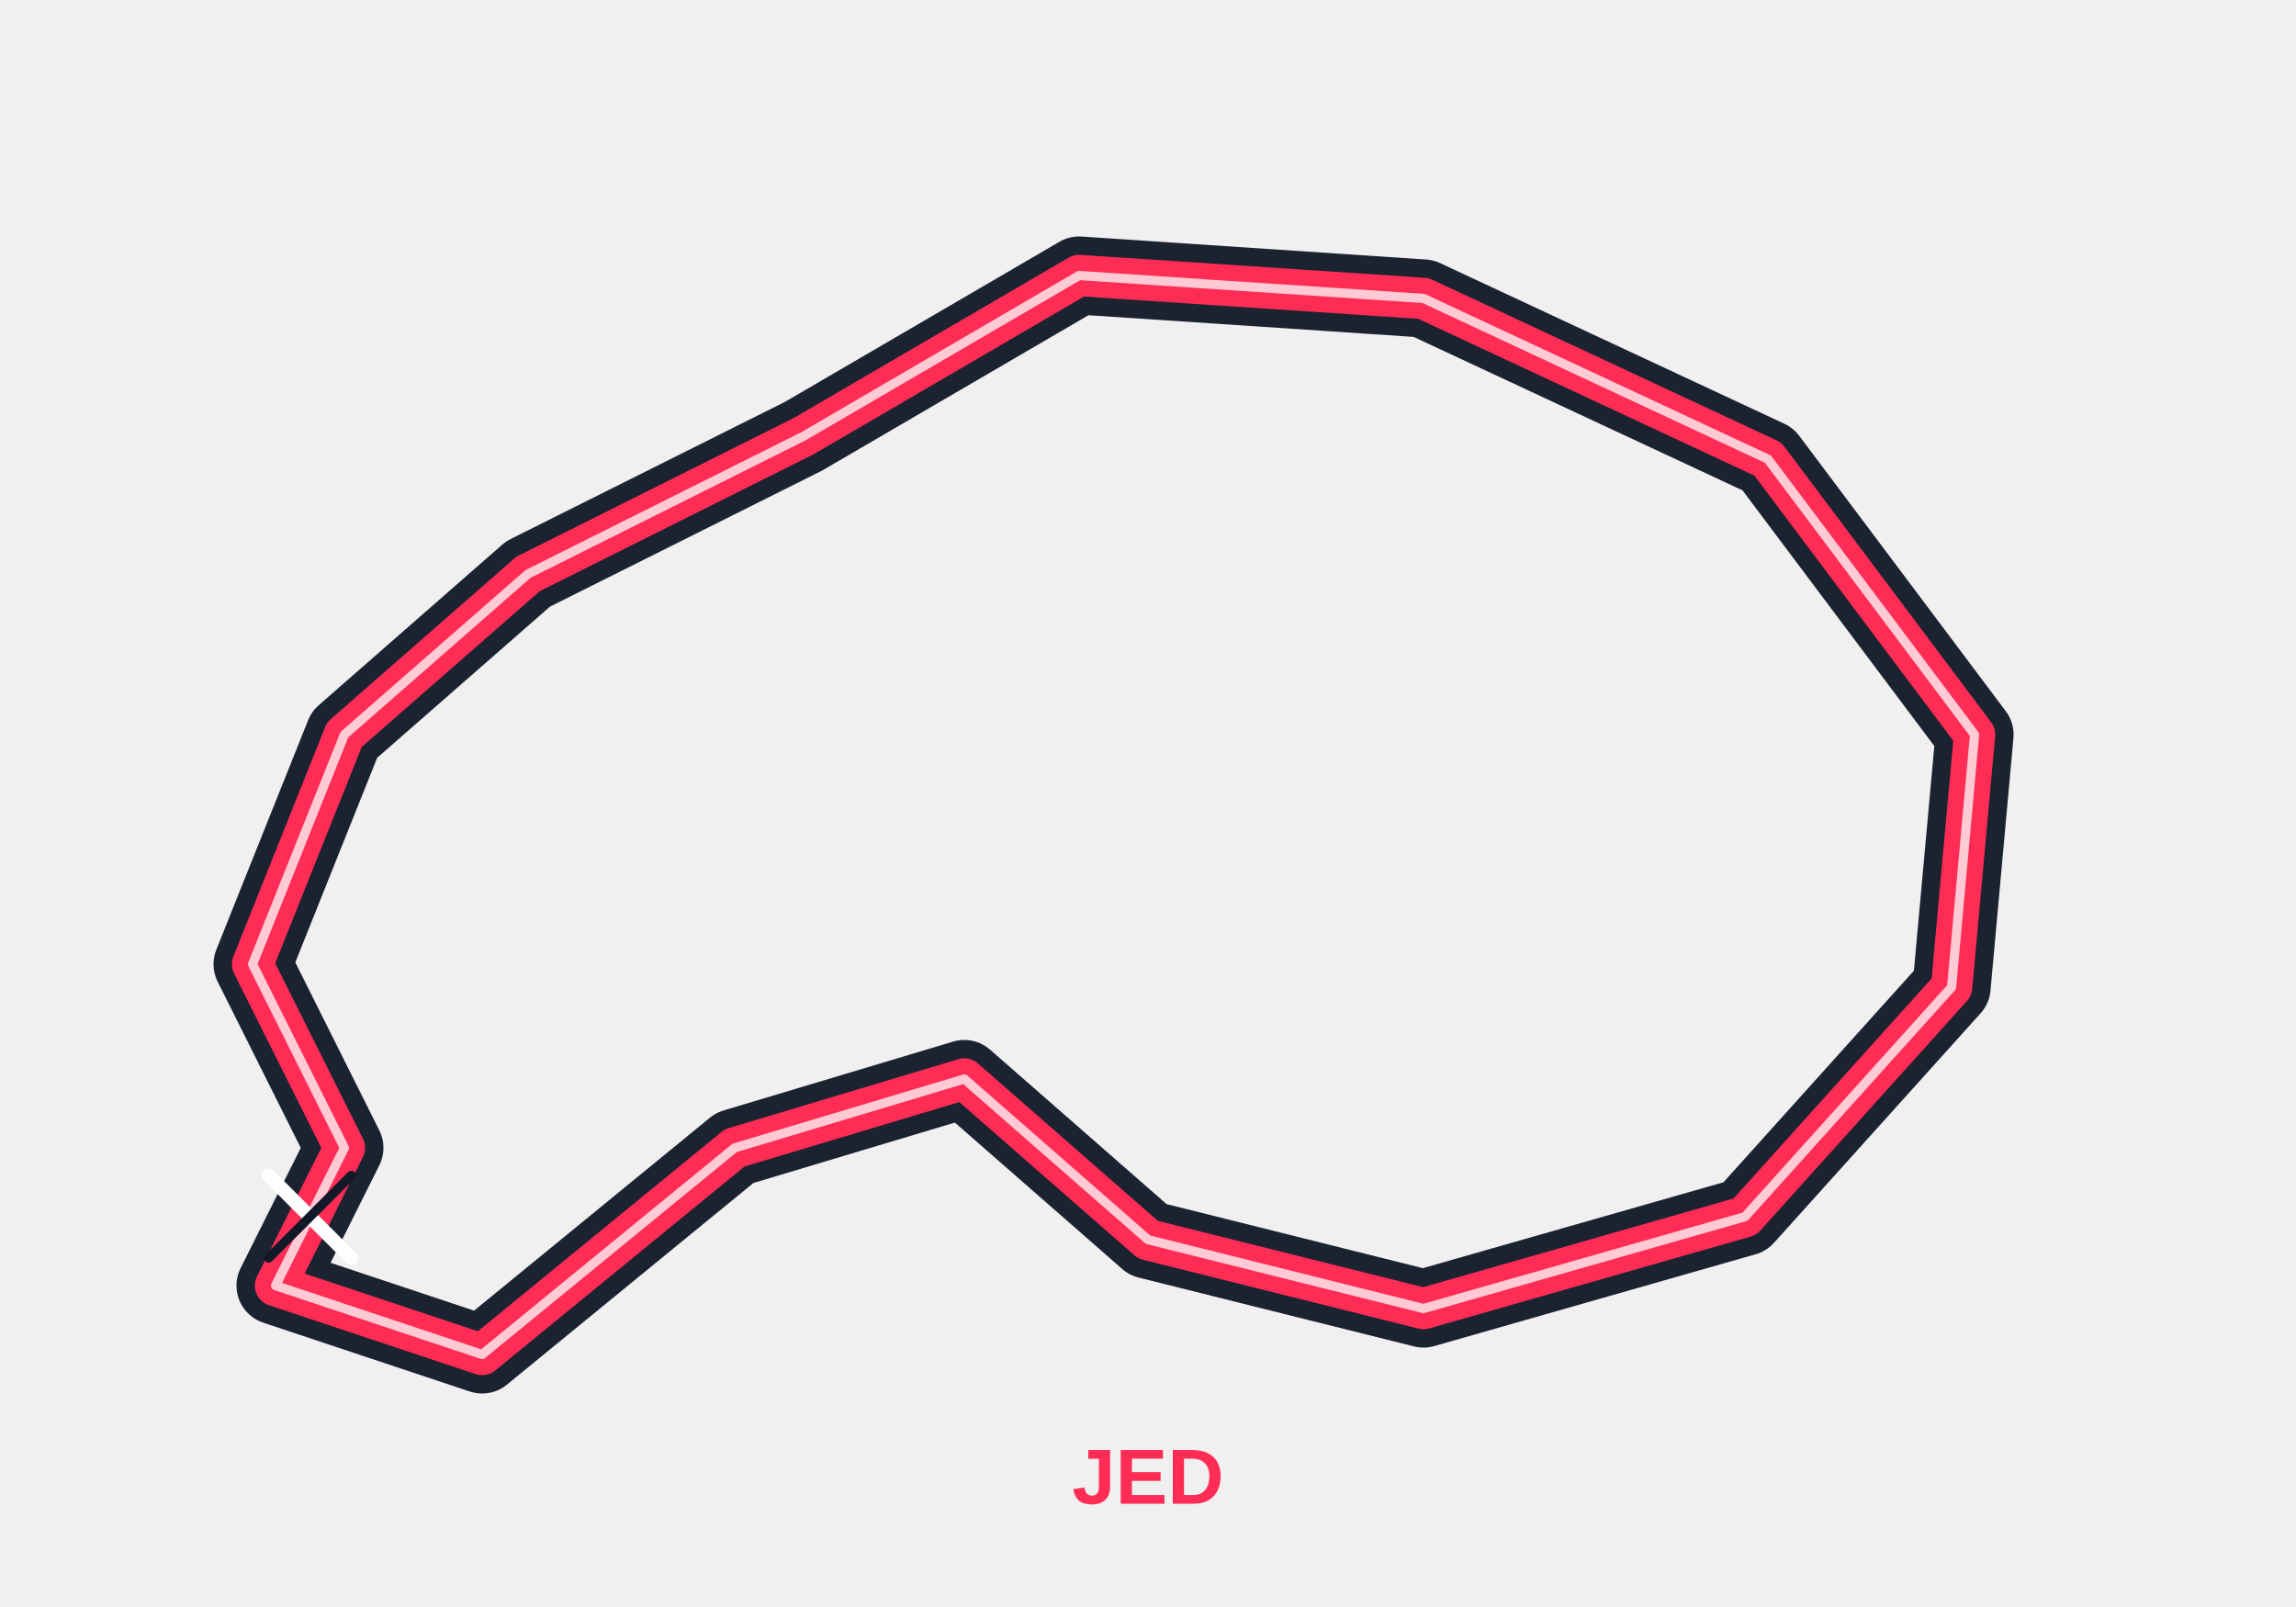
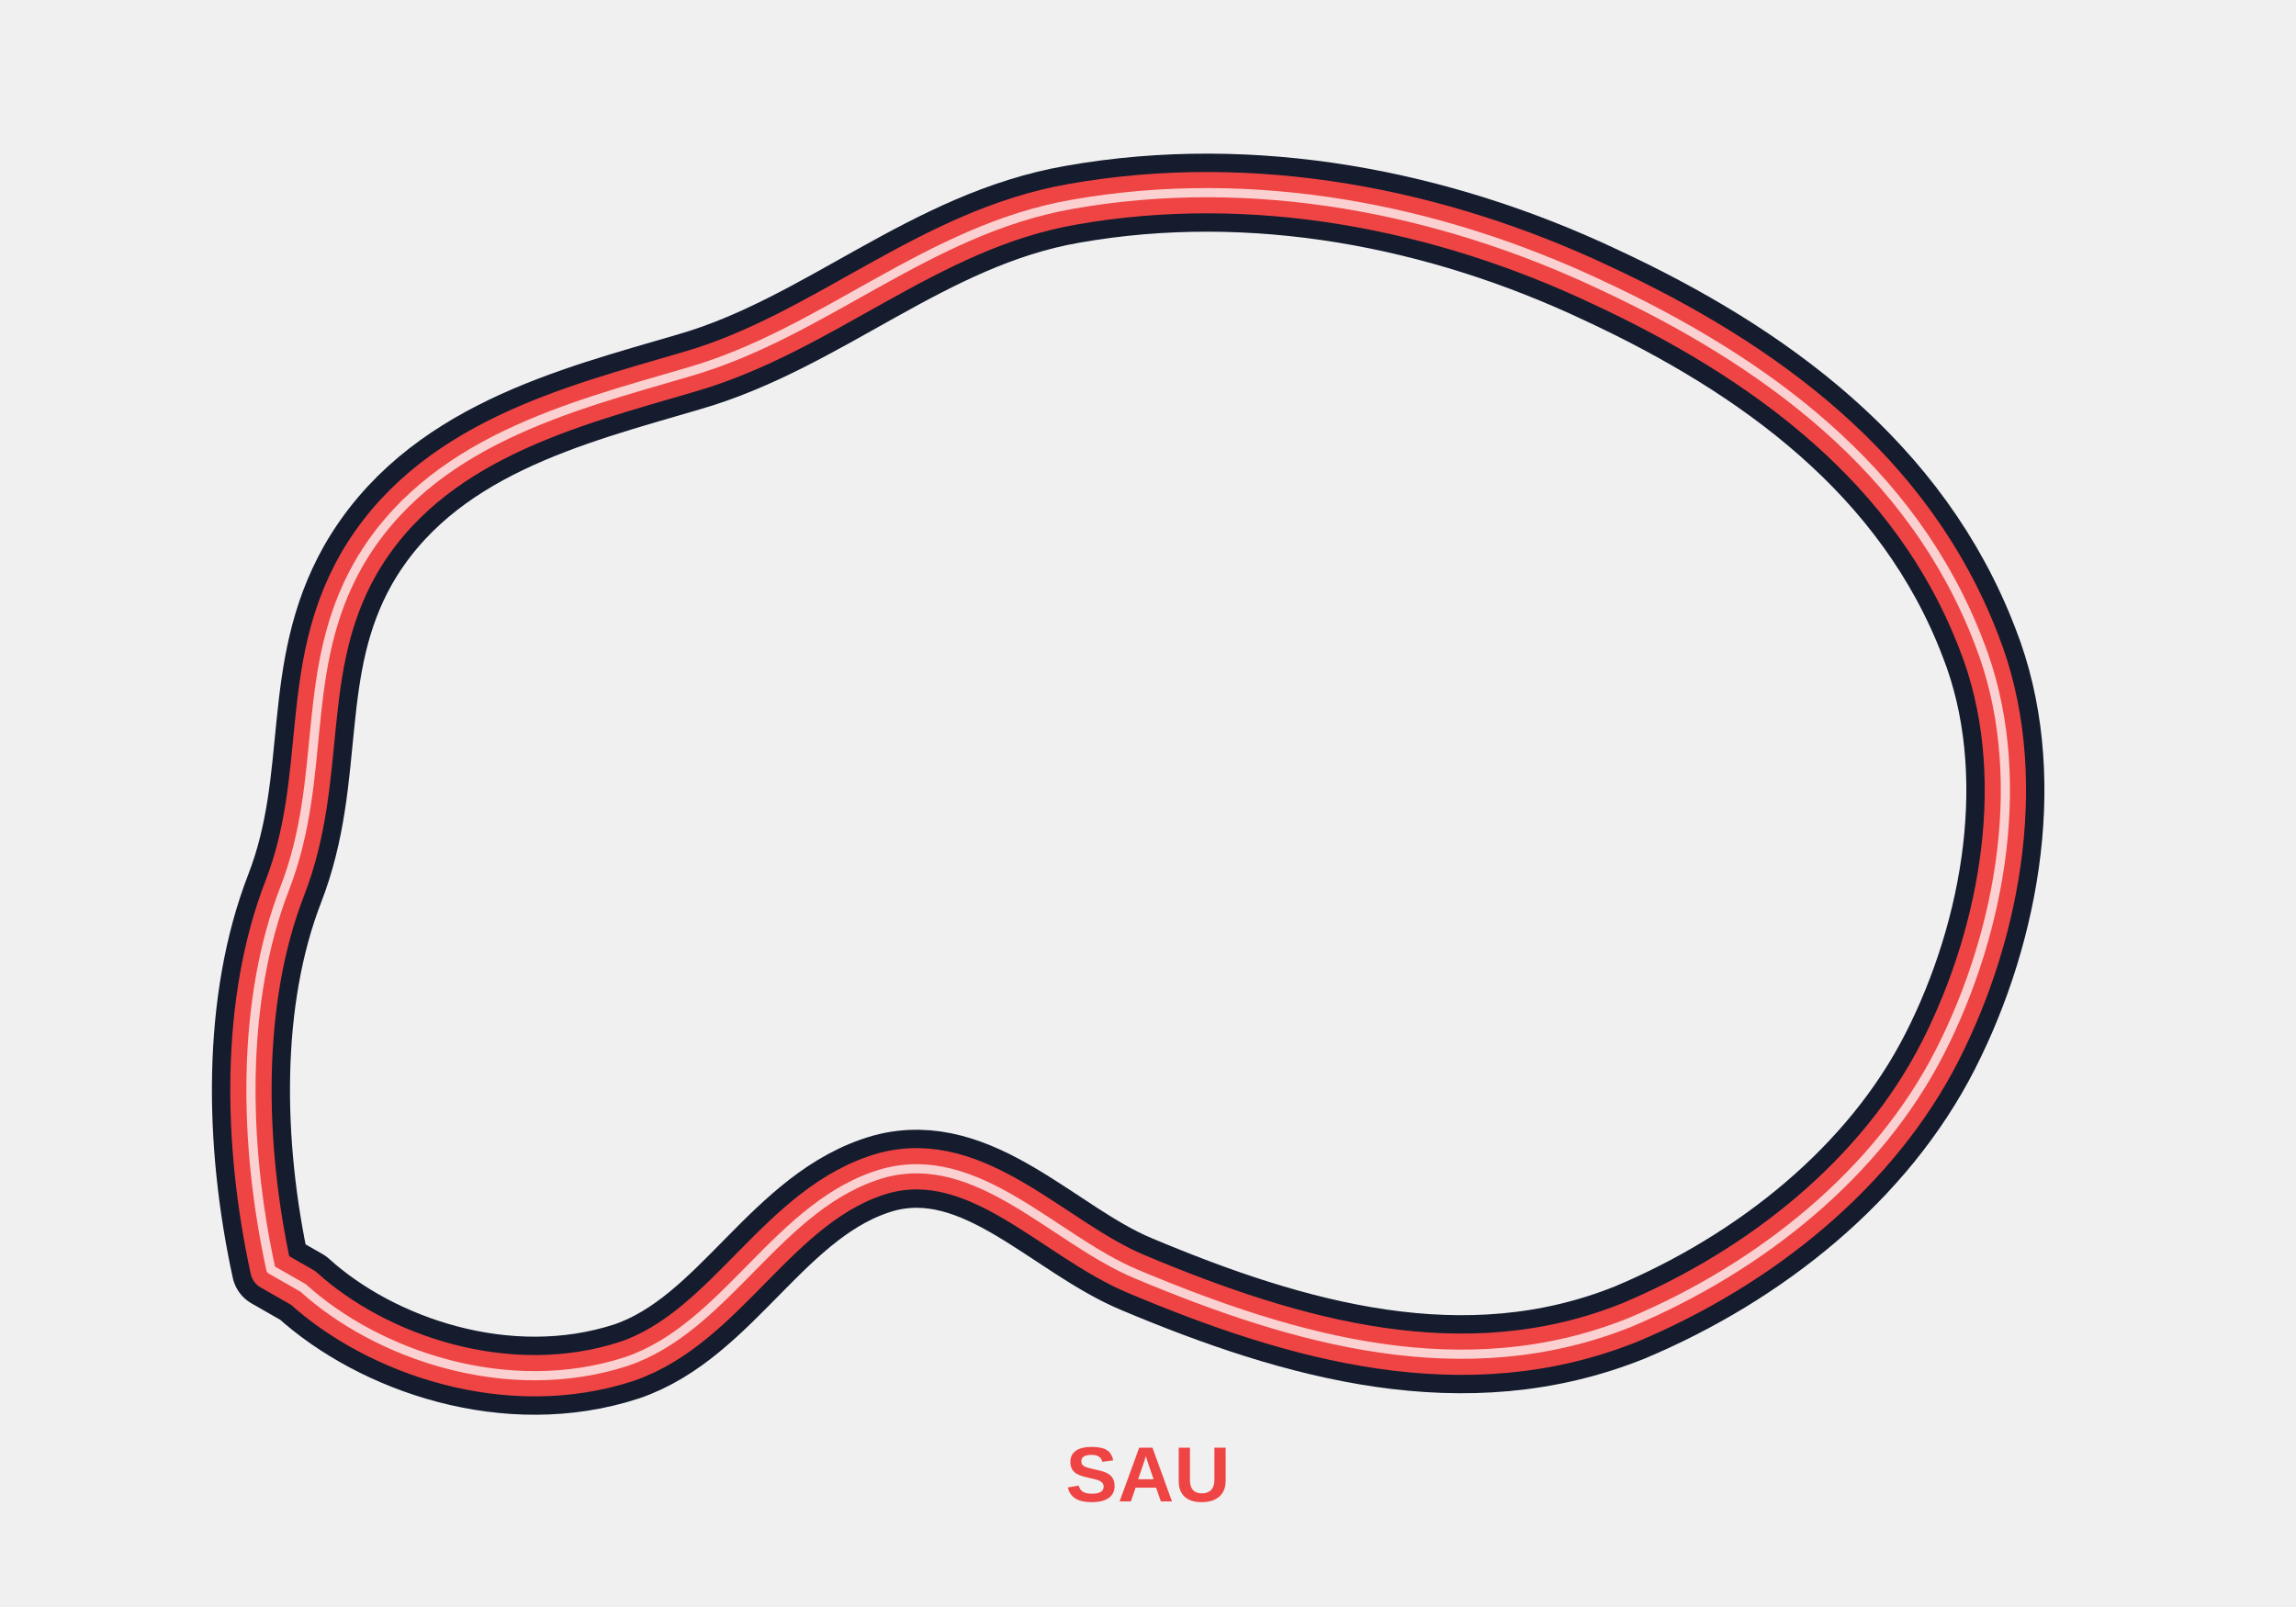
- <svg xmlns="http://www.w3.org/2000/svg" viewBox="0 0 1000 700" aria-label="JED track outline">
+ <svg xmlns="http://www.w3.org/2000/svg" viewBox="0 0 1000 700" aria-label="JED track layout">
  <rect width="1000" height="700" fill="transparent" />
-   <path d="M 120 560 L 150 500 L 110 420 L 150 320 L 230 250 L 350 190 L 470 120 L 620 130 L 770 200 L 860 320 L 850 430 L 760 530 L 620 570 L 500 540 L 420 470 L 320 500 L 210 590 Z" fill="none" stroke="#111827" stroke-width="34" stroke-linejoin="round" stroke-linecap="round" opacity="0.95" />
-   <path d="M 120 560 L 150 500 L 110 420 L 150 320 L 230 250 L 350 190 L 470 120 L 620 130 L 770 200 L 860 320 L 850 430 L 760 530 L 620 570 L 500 540 L 420 470 L 320 500 L 210 590 Z" fill="none" stroke="#ff2d55" stroke-width="18" stroke-linejoin="round" stroke-linecap="round" opacity="1" />
-   <path d="M 120 560 L 150 500 L 110 420 L 150 320 L 230 250 L 350 190 L 470 120 L 620 130 L 770 200 L 860 320 L 850 430 L 760 530 L 620 570 L 500 540 L 420 470 L 320 500 L 210 590 Z" fill="none" stroke="#ffffff" stroke-width="4" stroke-linejoin="round" stroke-linecap="round" opacity="0.75" />
-   <line x1="117.0" y1="512.0" x2="153.0" y2="548.0" stroke="#ffffff" stroke-width="6" stroke-linecap="round" opacity="1" />
-   <line x1="117.0" y1="548.0" x2="153.0" y2="512.0" stroke="#111827" stroke-width="4" stroke-linecap="round" opacity="1" />
-   <text x="500" y="655" text-anchor="middle" font-family="Arial, Helvetica, sans-serif" font-size="34" font-weight="700" fill="#ff2d55">JED</text>
+   <path d="M118,553 C106,498 105,436 124,387 C143,338 130,292 156,246 C187,192 249,177 300,162 C359,145 404,100 467,89 C546,75 627,91 697,124 C768,157 833,204 862,280 C884,336 872,405 845,458 C818,511 767,552 710,576 C638,605 564,584 495,555 C459,540 426,500 385,511 C339,524 317,578 273,593 C221,610 164,590 132,561 Z" fill="none" stroke="#0f172a" stroke-width="34" stroke-linejoin="round" stroke-linecap="round" opacity="0.98" />
+   <path d="M118,553 C106,498 105,436 124,387 C143,338 130,292 156,246 C187,192 249,177 300,162 C359,145 404,100 467,89 C546,75 627,91 697,124 C768,157 833,204 862,280 C884,336 872,405 845,458 C818,511 767,552 710,576 C638,605 564,584 495,555 C459,540 426,500 385,511 C339,524 317,578 273,593 C221,610 164,590 132,561 Z" fill="none" stroke="#ef4444" stroke-width="18" stroke-linejoin="round" stroke-linecap="round" opacity="1" />
+   <path d="M118,553 C106,498 105,436 124,387 C143,338 130,292 156,246 C187,192 249,177 300,162 C359,145 404,100 467,89 C546,75 627,91 697,124 C768,157 833,204 862,280 C884,336 872,405 845,458 C818,511 767,552 710,576 C638,605 564,584 495,555 C459,540 426,500 385,511 C339,524 317,578 273,593 C221,610 164,590 132,561 Z" fill="none" stroke="#ffffff" stroke-width="4" stroke-linejoin="round" stroke-linecap="round" opacity="0.75" />
+   <text x="500" y="654" text-anchor="middle" font-family="Arial, Helvetica, sans-serif" font-size="34" font-weight="700" fill="#ef4444">SAU</text>
</svg>
